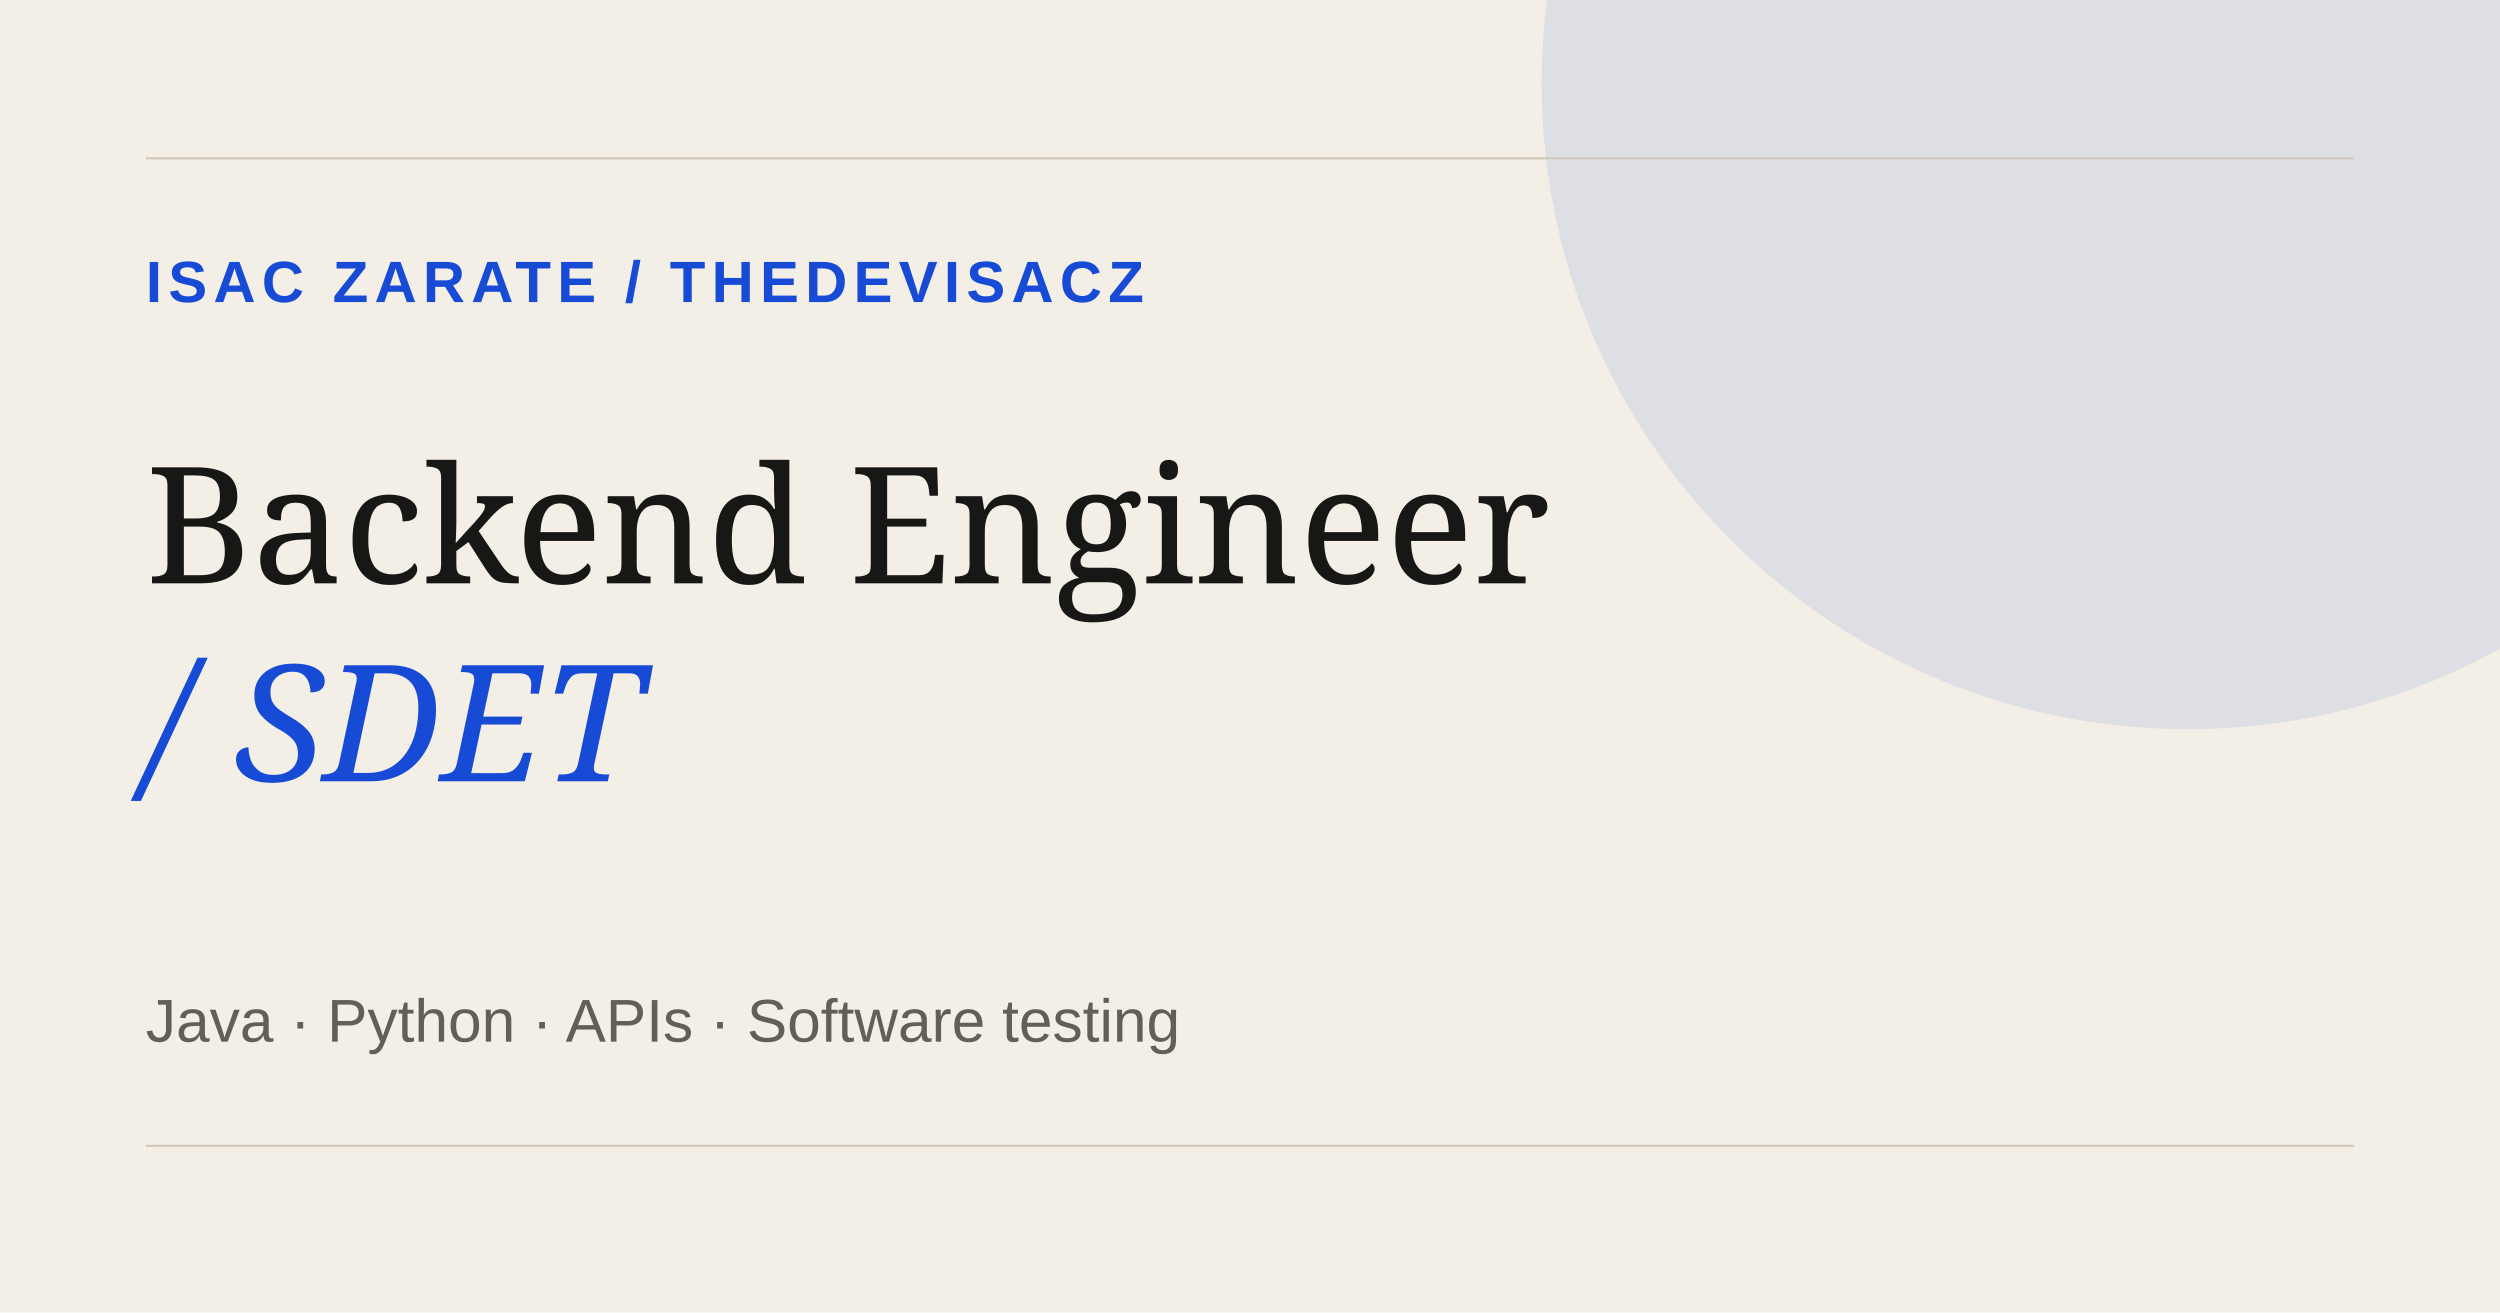
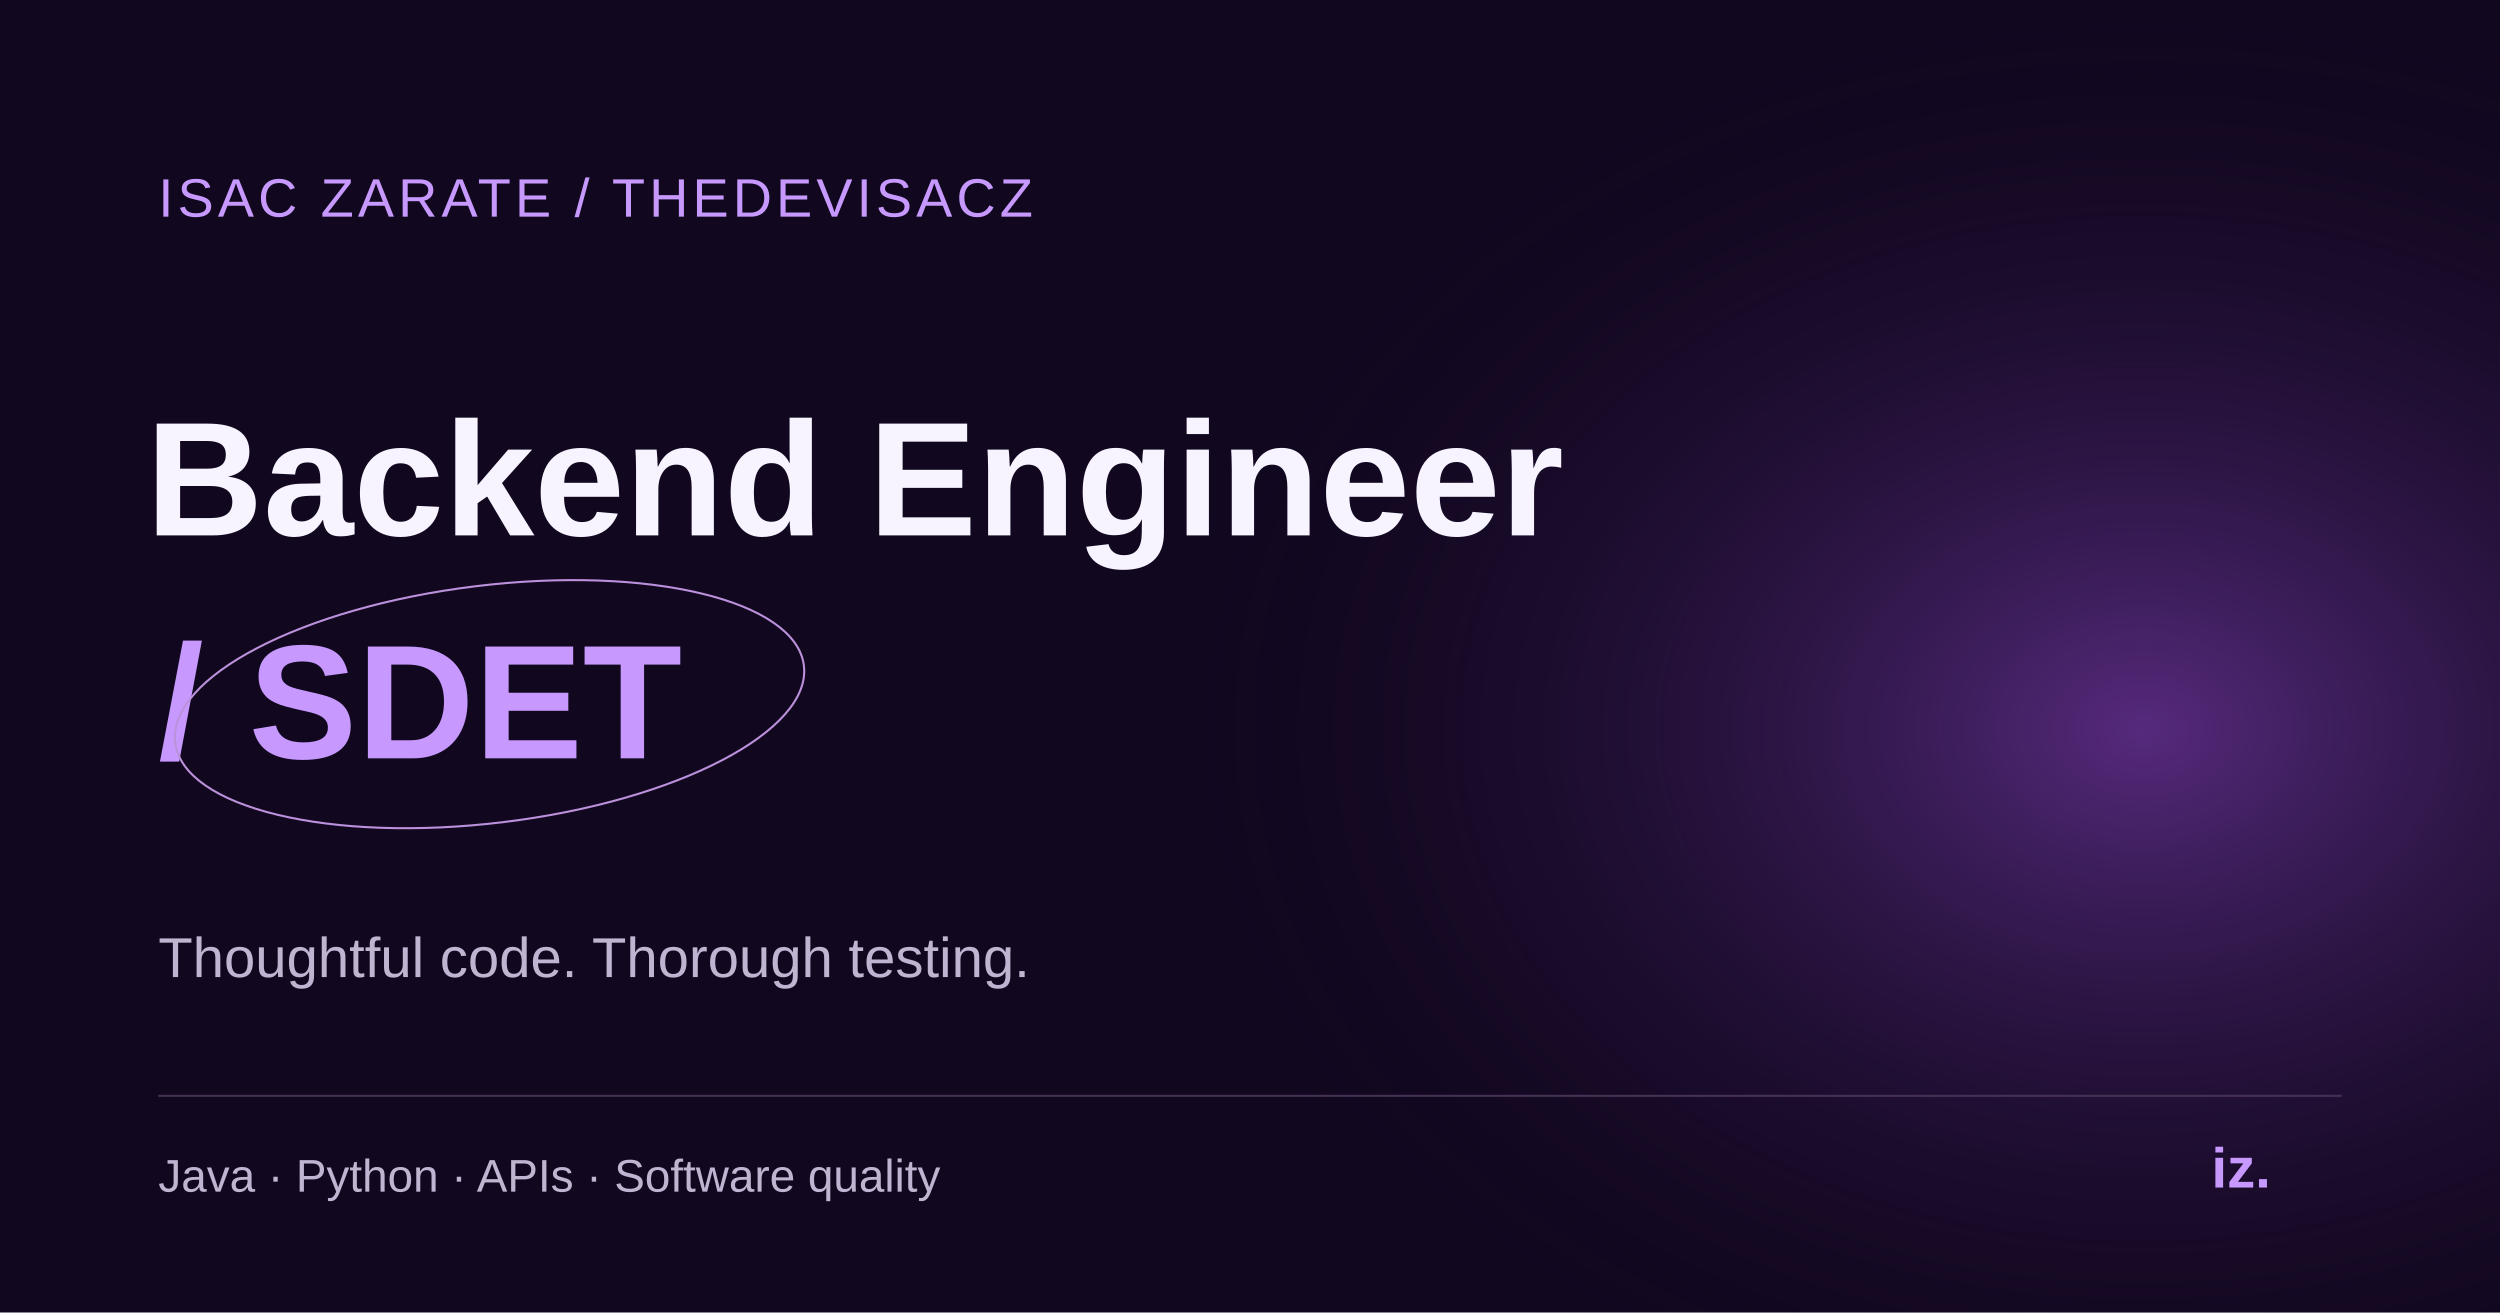
<svg xmlns="http://www.w3.org/2000/svg" width="1200" height="630" viewBox="0 0 1200 630" role="img" aria-labelledby="title description">
-   <rect width="1200" height="630" fill="#f3efe6" />
-   <circle cx="1050" cy="40" r="310" fill="#174bd6" opacity=".1" />
-   <path d="M70 76h1060M70 550h1060" stroke="#cec7ba" />
-   <text x="70" y="145" font-family="Arial, sans-serif" font-size="28" font-weight="700" fill="#174bd6" letter-spacing="3">ISAC ZARATE / THEDEVISACZ</text>
-   <text x="70" y="280" font-family="Georgia, serif" font-size="78" fill="#171716">Backend Engineer</text>
-   <text x="70" y="375" font-family="Georgia, serif" font-size="78" font-style="italic" fill="#174bd6">/ SDET</text>
-   <text x="70" y="500" font-family="Arial, sans-serif" font-size="29" fill="#625f58">Java · Python · APIs · Software testing</text>
+   <defs>
+     <radialGradient id="glow">
+       <stop stop-color="#7339A5" stop-opacity=".7" />
+       <stop offset="1" stop-color="#11071F" stop-opacity="0" />
+     </radialGradient>
+   </defs>
+   <rect width="1200" height="630" fill="#11071F" />
+   <ellipse cx="1030" cy="350" rx="480" ry="360" fill="url(#glow)" />
+   <text x="76" y="104" font-family="Arial, sans-serif" font-size="26" fill="#C799FF" letter-spacing="2">ISAC ZARATE / THEDEVISACZ</text>
+   <text x="70" y="257" font-family="Arial, sans-serif" font-size="78" font-weight="700" fill="#F7F3FF">Backend Engineer</text>
+   <text x="76" y="364" font-family="Arial, sans-serif" font-size="78" font-weight="700" fill="#C799FF">/ SDET</text>
+   <ellipse cx="235" cy="338" rx="152" ry="57" stroke="#BC91DB" fill="none" transform="rotate(-7 235 338)" />
+   <text x="76" y="469" font-family="Arial, sans-serif" font-size="27" fill="#C0B4D0">Thoughtful code. Thorough testing.</text>
+   <path d="M76 526h1048" stroke="#443153" />
+   <text x="76" y="572" font-family="Arial, sans-serif" font-size="22" fill="#C0B4D0">Java · Python · APIs · Software quality</text>
+   <text x="1090" y="570" text-anchor="end" font-family="Arial, sans-serif" font-size="27" font-weight="700" fill="#C799FF">iz.</text>
</svg>
